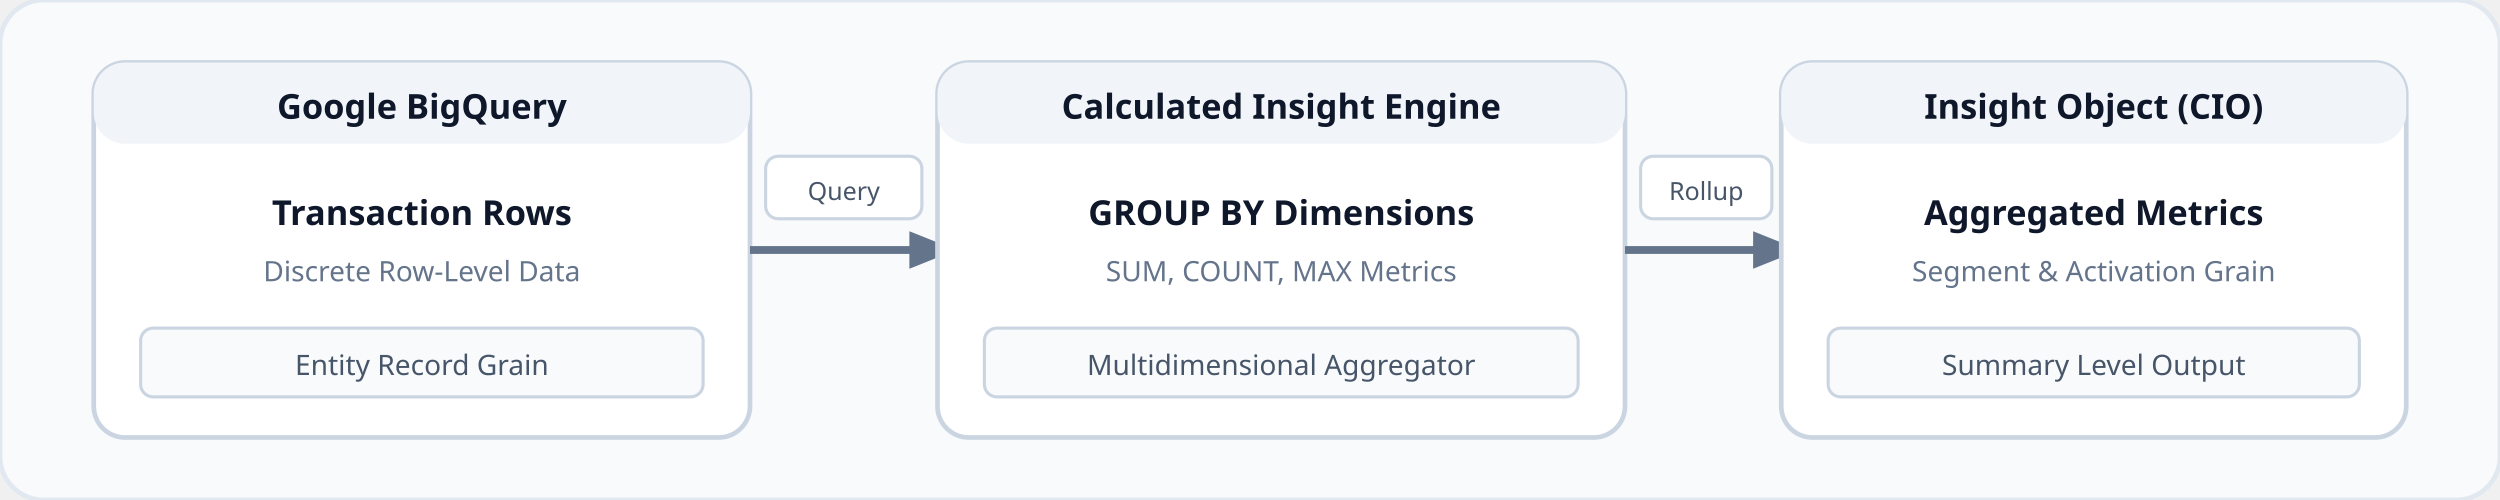
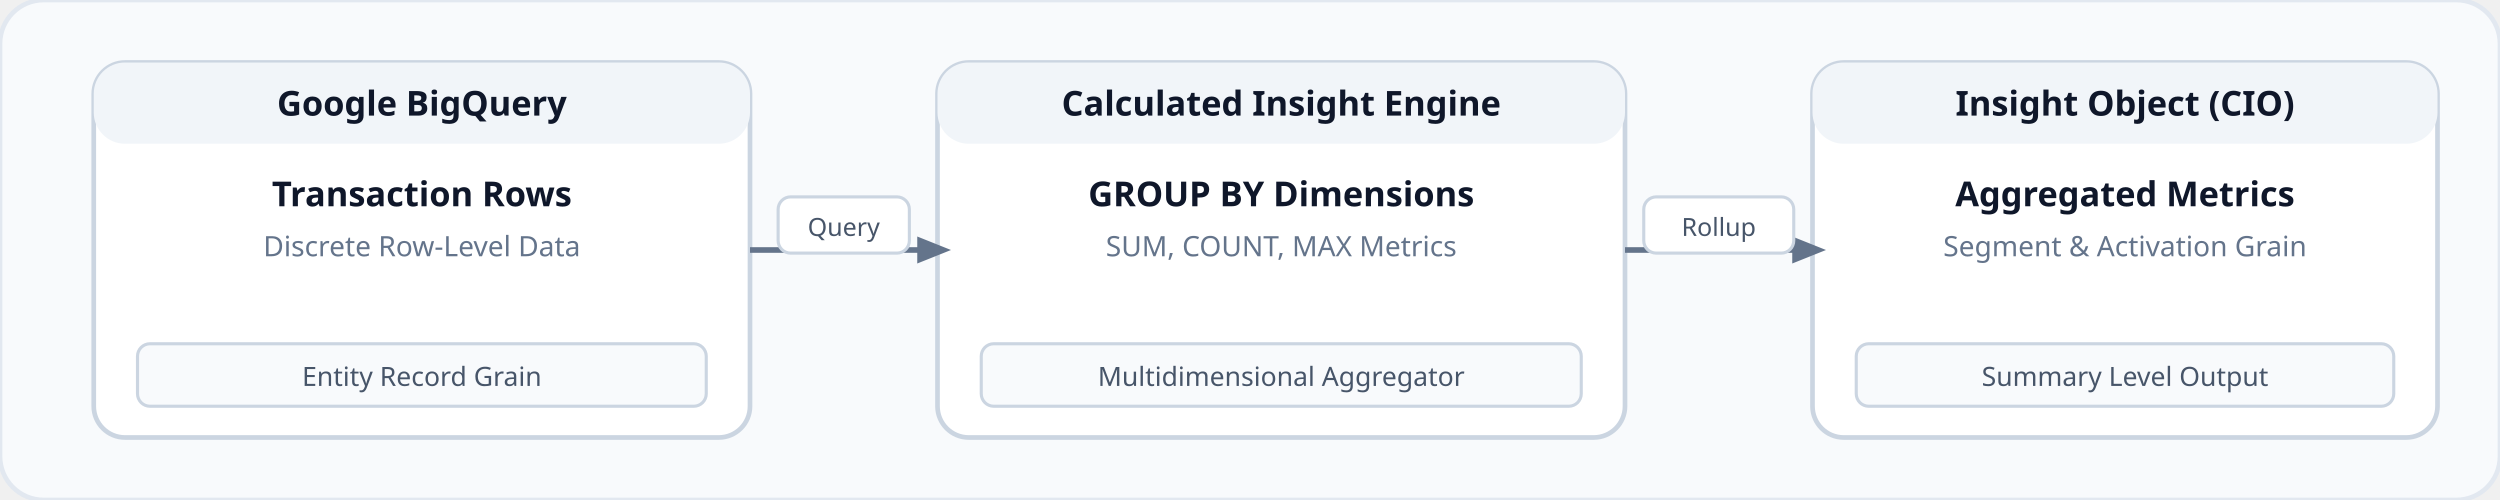
- <svg xmlns="http://www.w3.org/2000/svg" viewBox="0 0 800 160" width="100%" height="100%">
+ <svg xmlns="http://www.w3.org/2000/svg" class="diagram-svg diagram-svg--authored" viewBox="0 0 800 160" role="img" aria-labelledby="agd-00808-ci-aggregation-topology-title agd-00808-ci-aggregation-topology-desc">
  <defs>
-     <marker id="arrow-neutral-ci1" viewBox="0 0 10 10" refX="6" refY="5" markerWidth="6" markerHeight="6" orient="auto-start-reverse">
-       <path d="M 0 1 L 10 5 L 0 9 z" fill="#64748b" />
+     <marker id="agd-00808-ci-aggregation-topology-arrow" markerWidth="8" markerHeight="6" refX="7" refY="3" orient="auto">
+       <polygon points="0 0, 8 3, 0 6" fill="var(--diagram-svg-line, #64748b)" />
+     </marker>
+     <marker id="agd-00808-ci-aggregation-topology-arrow-link" markerWidth="8" markerHeight="6" refX="7" refY="3" orient="auto">
+       <polygon points="0 0, 8 3, 0 6" fill="var(--diagram-svg-sky-3, #0284c7)" />
+     </marker>
+     <marker id="agd-00808-ci-aggregation-topology-arrow-arcgym" viewBox="0 0 10 10" refX="6" refY="5" markerWidth="6" markerHeight="6" orient="auto-start-reverse">
+       <path d="M 0 1 L 10 5 L 0 9 z" fill="var(--diagram-arcgym-line, #64748b)" />
+     </marker>
+     <marker id="agd-00808-ci-aggregation-topology-arrow-warn" viewBox="0 0 10 10" refX="6" refY="5" markerWidth="6" markerHeight="6" orient="auto-start-reverse">
+       <path d="M 0 1 L 10 5 L 0 9 z" fill="var(--diagram-arcgym-warn-border, #dc2626)" />
    </marker>
  </defs>
-   <rect width="800" height="160" rx="14" fill="#f8fafc" stroke="#e2e8f0" stroke-width="1.5" />
-   <g transform="translate(30, 20)">
-     <rect width="210" height="120" rx="10" fill="#ffffff" stroke="#cbd5e1" stroke-width="1.5" />
-     <rect width="210" height="26" rx="10" fill="#f1f5f9" />
-     <text x="105" y="18" text-anchor="middle" font-family="system-ui, sans-serif" font-size="11" font-weight="600" fill="#0f172a">Google BigQuery</text>
-     <text x="105" y="52" text-anchor="middle" font-family="system-ui, sans-serif" font-size="11" font-weight="600" fill="#0f172a">Transaction Rows</text>
-     <text x="105" y="70" text-anchor="middle" font-family="system-ui, sans-serif" font-size="9" fill="#64748b">Discrete Row-Level Data</text>
-     <rect x="15" y="85" width="180" height="22" rx="4" fill="#f8fafc" stroke="#cbd5e1" stroke-width="1" />
-     <text x="105" y="100" text-anchor="middle" font-family="system-ui, sans-serif" font-size="9" fill="#475569">Entity Record Grain</text>
+   <rect width="100%" height="100%" rx="14" fill="var(--diagram-arcgym-canvas-bg, #f8fafc)" stroke="var(--diagram-arcgym-canvas-border, #e2e8f0)" stroke-width="1.5" />
+   <g class="diagram-node" data-node-id="bq">
+     <rect class="diagram-node-body" x="30" y="20" width="210" height="120" rx="10" fill="var(--diagram-arcgym-card-bg, #ffffff)" stroke="var(--diagram-arcgym-card-border, #cbd5e1)" stroke-width="1.5" />
+     <rect x="30" y="20" width="210" height="26" rx="10" fill="var(--diagram-arcgym-card-header-bg, #f1f5f9)" />
+     <text x="135" y="37" text-anchor="middle" font-family="system-ui, sans-serif" font-size="11" font-weight="600" fill="var(--diagram-arcgym-card-title, #0f172a)">Google BigQuery</text>
+     <text x="135" y="66" text-anchor="middle" font-family="system-ui, sans-serif" font-size="11" font-weight="600" fill="var(--diagram-arcgym-card-title, #0f172a)">Transaction Rows</text>
+     <text x="135" y="82" text-anchor="middle" font-family="system-ui, sans-serif" font-size="9" fill="var(--diagram-arcgym-card-subtitle, #64748b)">Discrete Row-Level Data</text>
+     <rect x="44" y="110" width="182" height="20" rx="4" fill="var(--diagram-arcgym-badge-bg, #f8fafc)" stroke="var(--diagram-arcgym-badge-border, #cbd5e1)" stroke-width="1" />
+     <text x="135" y="123.5" text-anchor="middle" font-family="system-ui, sans-serif" font-size="8.5" font-weight="500" fill="var(--diagram-arcgym-badge-text, #475569)">Entity Record Grain</text>
  </g>
-   <path d="M 240 80 L 300 80" stroke="#64748b" stroke-width="2.5" marker-end="url(#arrow-neutral-ci1)" fill="none" />
-   <rect x="245" y="50" width="50" height="20" rx="4" fill="#ffffff" stroke="#cbd5e1" stroke-width="1" />
-   <text x="270" y="64" text-anchor="middle" font-family="system-ui, sans-serif" font-size="8" font-weight="500" fill="#475569">Query</text>
-   <g transform="translate(300, 20)">
-     <rect width="220" height="120" rx="10" fill="#ffffff" stroke="#cbd5e1" stroke-width="1.5" />
-     <rect width="220" height="26" rx="10" fill="#f1f5f9" />
-     <text x="110" y="18" text-anchor="middle" font-family="system-ui, sans-serif" font-size="11" font-weight="600" fill="#0f172a">Calculated Insight Engine</text>
-     <text x="110" y="52" text-anchor="middle" font-family="system-ui, sans-serif" font-size="11" font-weight="600" fill="#0f172a">GROUP BY Dimensions</text>
-     <text x="110" y="70" text-anchor="middle" font-family="system-ui, sans-serif" font-size="9" fill="#64748b">SUM, COUNT, MAX Metrics</text>
-     <rect x="15" y="85" width="190" height="22" rx="4" fill="#f8fafc" stroke="#cbd5e1" stroke-width="1" />
-     <text x="110" y="100" text-anchor="middle" font-family="system-ui, sans-serif" font-size="9" fill="#475569">Multidimensional Aggregator</text>
+   <g class="diagram-node" data-node-id="engine">
+     <rect class="diagram-node-body" x="300" y="20" width="220" height="120" rx="10" fill="var(--diagram-arcgym-card-bg, #ffffff)" stroke="var(--diagram-arcgym-card-border, #cbd5e1)" stroke-width="1.5" />
+     <rect x="300" y="20" width="220" height="26" rx="10" fill="var(--diagram-arcgym-card-header-bg, #f1f5f9)" />
+     <text x="410" y="37" text-anchor="middle" font-family="system-ui, sans-serif" font-size="11" font-weight="600" fill="var(--diagram-arcgym-card-title, #0f172a)">Calculated Insight Engine</text>
+     <text x="410" y="66" text-anchor="middle" font-family="system-ui, sans-serif" font-size="11" font-weight="600" fill="var(--diagram-arcgym-card-title, #0f172a)">GROUP BY Dimensions</text>
+     <text x="410" y="82" text-anchor="middle" font-family="system-ui, sans-serif" font-size="9" fill="var(--diagram-arcgym-card-subtitle, #64748b)">SUM, COUNT, MAX Metrics</text>
+     <rect x="314" y="110" width="192" height="20" rx="4" fill="var(--diagram-arcgym-badge-bg, #f8fafc)" stroke="var(--diagram-arcgym-badge-border, #cbd5e1)" stroke-width="1" />
+     <text x="410" y="123.5" text-anchor="middle" font-family="system-ui, sans-serif" font-size="8.5" font-weight="500" fill="var(--diagram-arcgym-badge-text, #475569)">Multidimensional Aggregator</text>
  </g>
-   <path d="M 520 80 L 570 80" stroke="#64748b" stroke-width="2.5" marker-end="url(#arrow-neutral-ci1)" fill="none" />
-   <rect x="525" y="50" width="42" height="20" rx="4" fill="#ffffff" stroke="#cbd5e1" stroke-width="1" />
-   <text x="546" y="64" text-anchor="middle" font-family="system-ui, sans-serif" font-size="8" font-weight="500" fill="#475569">Rollup</text>
-   <g transform="translate(570, 20)">
-     <rect width="200" height="120" rx="10" fill="#ffffff" stroke="#cbd5e1" stroke-width="1.5" />
-     <rect width="200" height="26" rx="10" fill="#f1f5f9" />
-     <text x="100" y="18" text-anchor="middle" font-family="system-ui, sans-serif" font-size="11" font-weight="600" fill="#0f172a">Insight Object (CIO)</text>
-     <text x="100" y="52" text-anchor="middle" font-family="system-ui, sans-serif" font-size="11" font-weight="600" fill="#0f172a">Aggregated Metrics</text>
-     <text x="100" y="70" text-anchor="middle" font-family="system-ui, sans-serif" font-size="9" fill="#64748b">Segment &amp; Activation Grain</text>
-     <rect x="15" y="85" width="170" height="22" rx="4" fill="#f8fafc" stroke="#cbd5e1" stroke-width="1" />
-     <text x="100" y="100" text-anchor="middle" font-family="system-ui, sans-serif" font-size="9" fill="#475569">Summary Level Output</text>
+   <g class="diagram-node" data-node-id="cio">
+     <rect class="diagram-node-body" x="580" y="20" width="200" height="120" rx="10" fill="var(--diagram-arcgym-card-bg, #ffffff)" stroke="var(--diagram-arcgym-card-border, #cbd5e1)" stroke-width="1.5" />
+     <rect x="580" y="20" width="200" height="26" rx="10" fill="var(--diagram-arcgym-card-header-bg, #f1f5f9)" />
+     <text x="680" y="37" text-anchor="middle" font-family="system-ui, sans-serif" font-size="11" font-weight="600" fill="var(--diagram-arcgym-card-title, #0f172a)">Insight Object (CIO)</text>
+     <text x="680" y="66" text-anchor="middle" font-family="system-ui, sans-serif" font-size="11" font-weight="600" fill="var(--diagram-arcgym-card-title, #0f172a)">Aggregated Metrics</text>
+     <text x="680" y="82" text-anchor="middle" font-family="system-ui, sans-serif" font-size="9" fill="var(--diagram-arcgym-card-subtitle, #64748b)">Segment &amp; Activation Grain</text>
+     <rect x="594" y="110" width="172" height="20" rx="4" fill="var(--diagram-arcgym-badge-bg, #f8fafc)" stroke="var(--diagram-arcgym-badge-border, #cbd5e1)" stroke-width="1" />
+     <text x="680" y="123.5" text-anchor="middle" font-family="system-ui, sans-serif" font-size="8.5" font-weight="500" fill="var(--diagram-arcgym-badge-text, #475569)">Summary Level Output</text>
+   </g>
+   <g class="diagram-edge" data-edge-from="bq" data-edge-to="engine">
+     <path class="diagram-edge-line" d="M 240,80 L 300,80" fill="none" stroke="var(--diagram-arcgym-line, #64748b)" stroke-width="1.8" marker-end="url(#agd-00808-ci-aggregation-topology-arrow-arcgym)" />
+     <rect class="diagram-edge-label-mask" x="249" y="63" width="42" height="18" rx="4" fill="var(--diagram-arcgym-pill-bg, #ffffff)" stroke="var(--diagram-arcgym-pill-border, #cbd5e1)" stroke-width="1" data-layout-role="edge-label-mask" />
+     <text class="diagram-edge-label" x="270" y="75.5" fill="var(--diagram-arcgym-line-text, #475569)" font-size="8" font-family="system-ui, sans-serif" font-weight="500" text-anchor="middle" data-layout-role="edge-label">Query</text>
+   </g>
+   <g class="diagram-edge" data-edge-from="engine" data-edge-to="cio">
+     <path class="diagram-edge-line" d="M 520,80 L 580,80" fill="none" stroke="var(--diagram-arcgym-line, #64748b)" stroke-width="1.8" marker-end="url(#agd-00808-ci-aggregation-topology-arrow-arcgym)" />
+     <rect class="diagram-edge-label-mask" x="526" y="63" width="48" height="18" rx="4" fill="var(--diagram-arcgym-pill-bg, #ffffff)" stroke="var(--diagram-arcgym-pill-border, #cbd5e1)" stroke-width="1" data-layout-role="edge-label-mask" />
+     <text class="diagram-edge-label" x="550" y="75.5" fill="var(--diagram-arcgym-line-text, #475569)" font-size="8" font-family="system-ui, sans-serif" font-weight="500" text-anchor="middle" data-layout-role="edge-label">Rollup</text>
  </g>
</svg>
